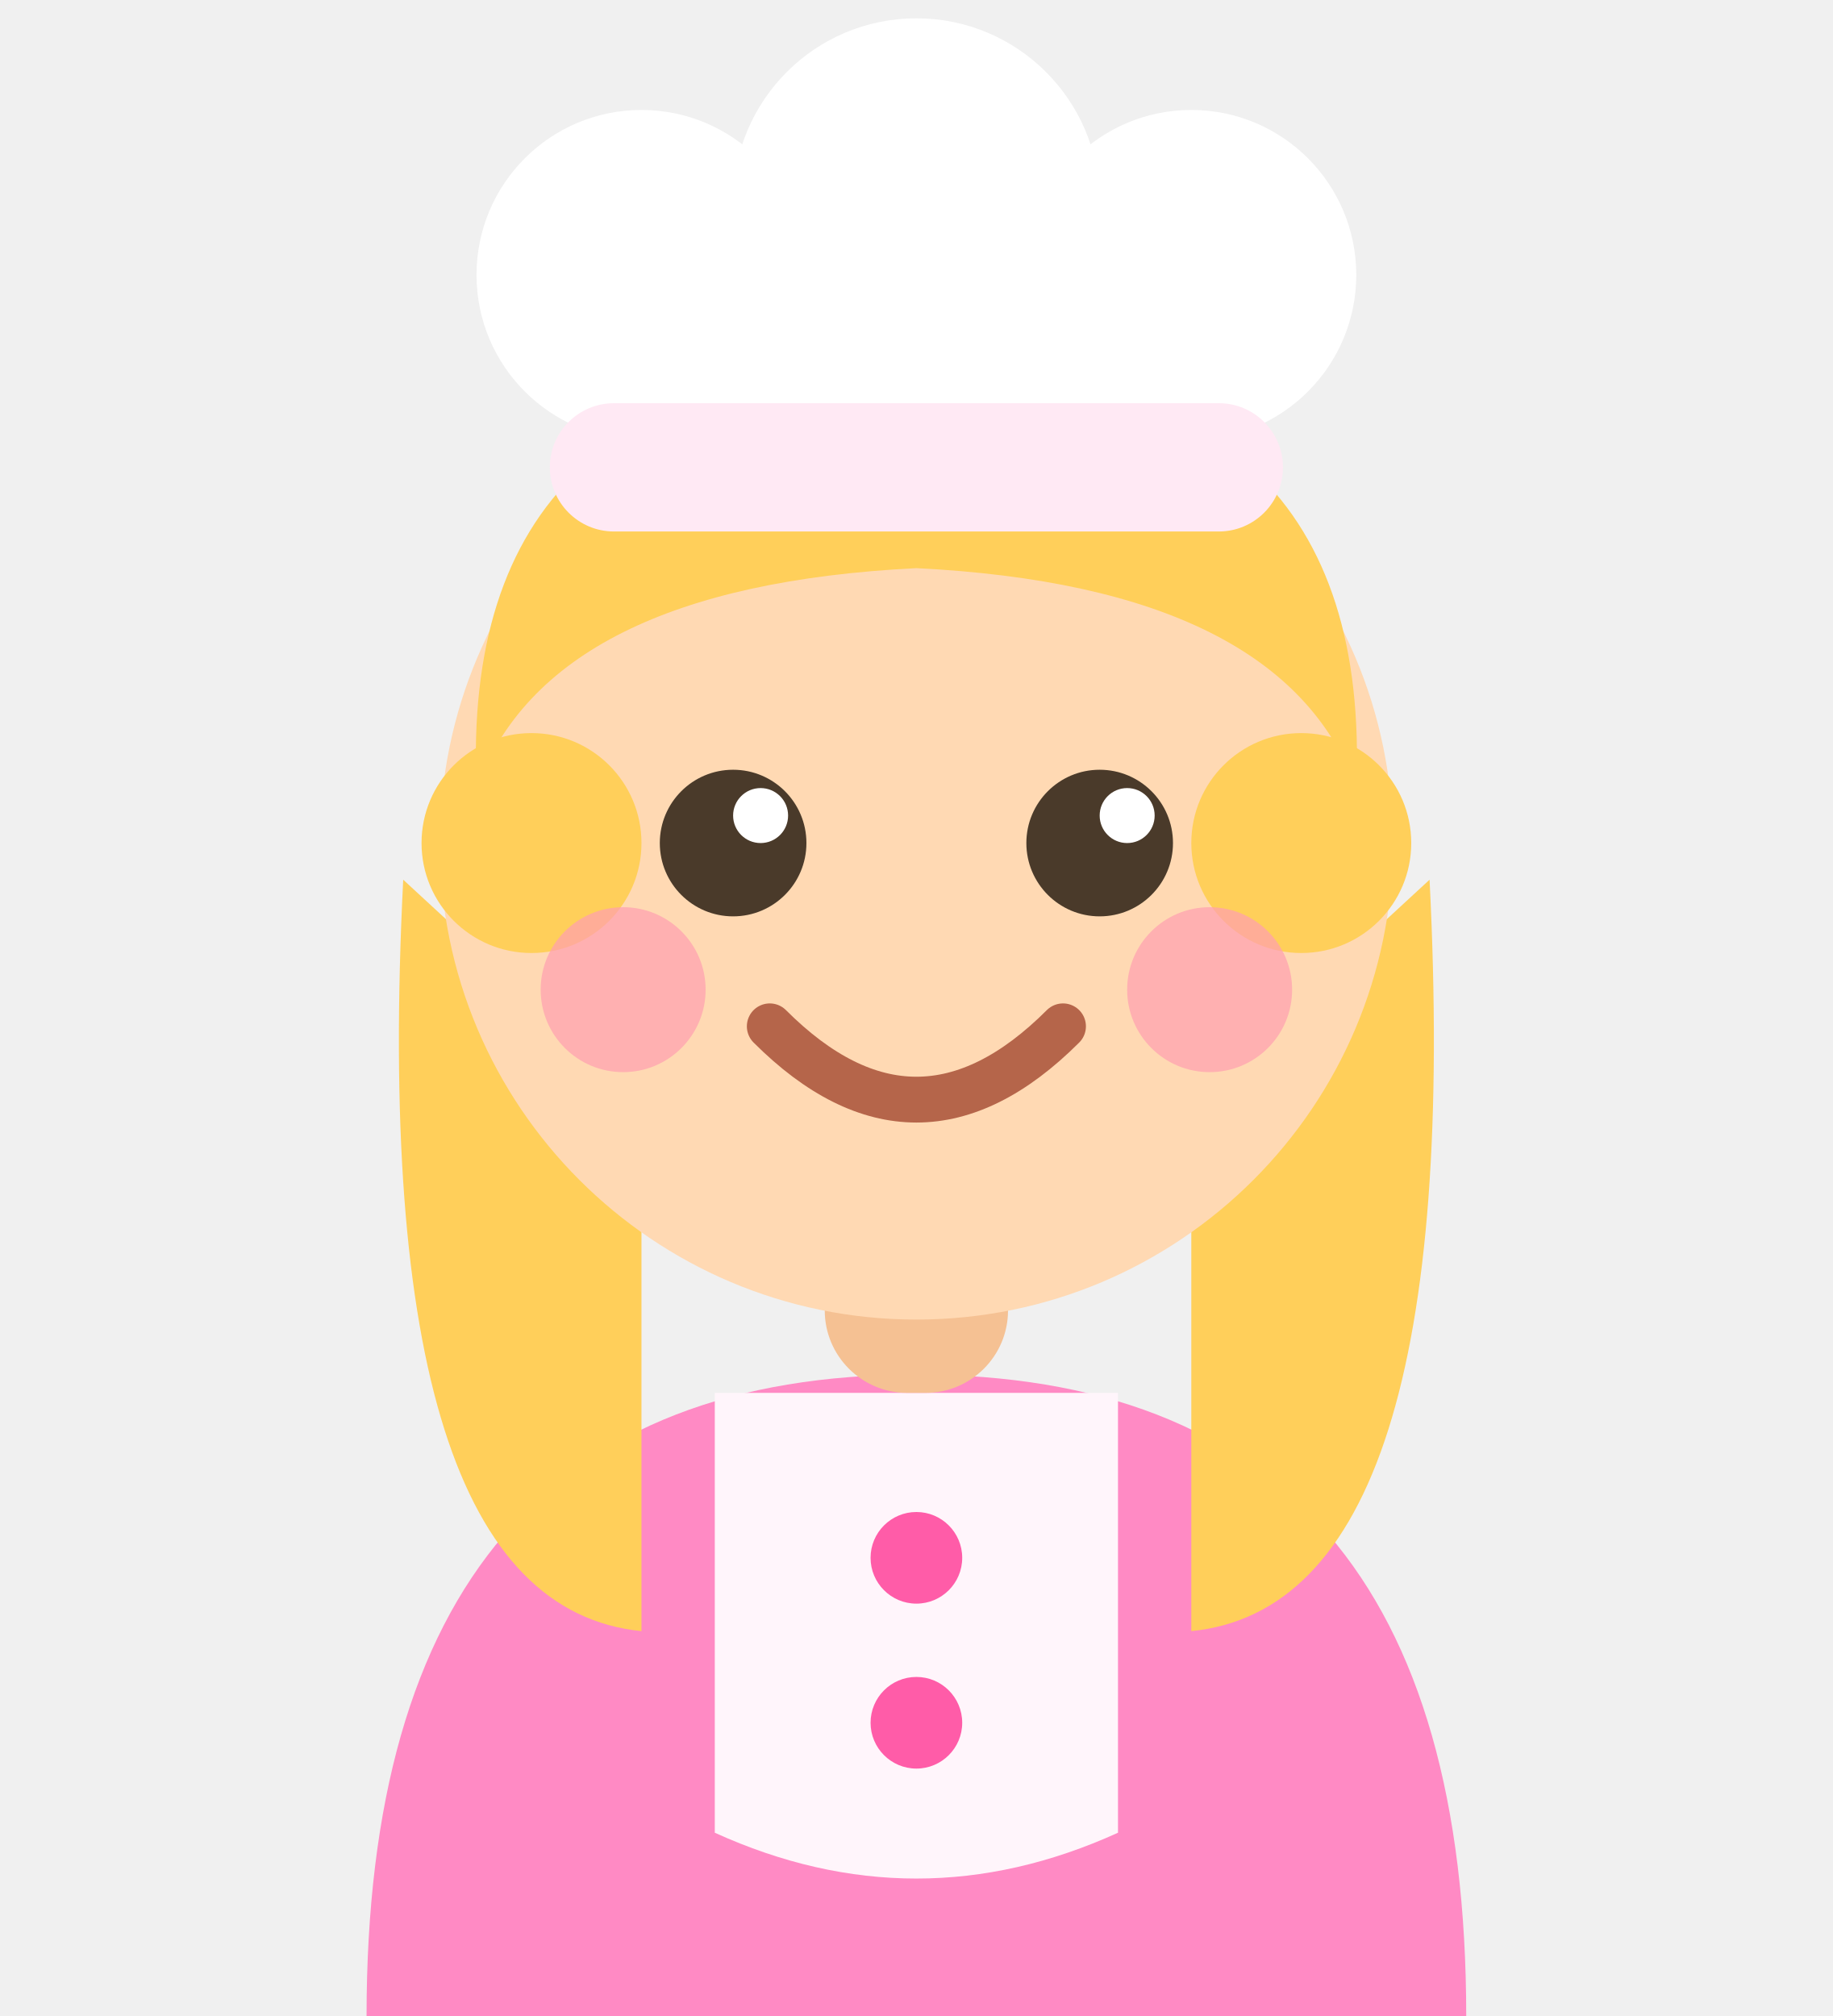
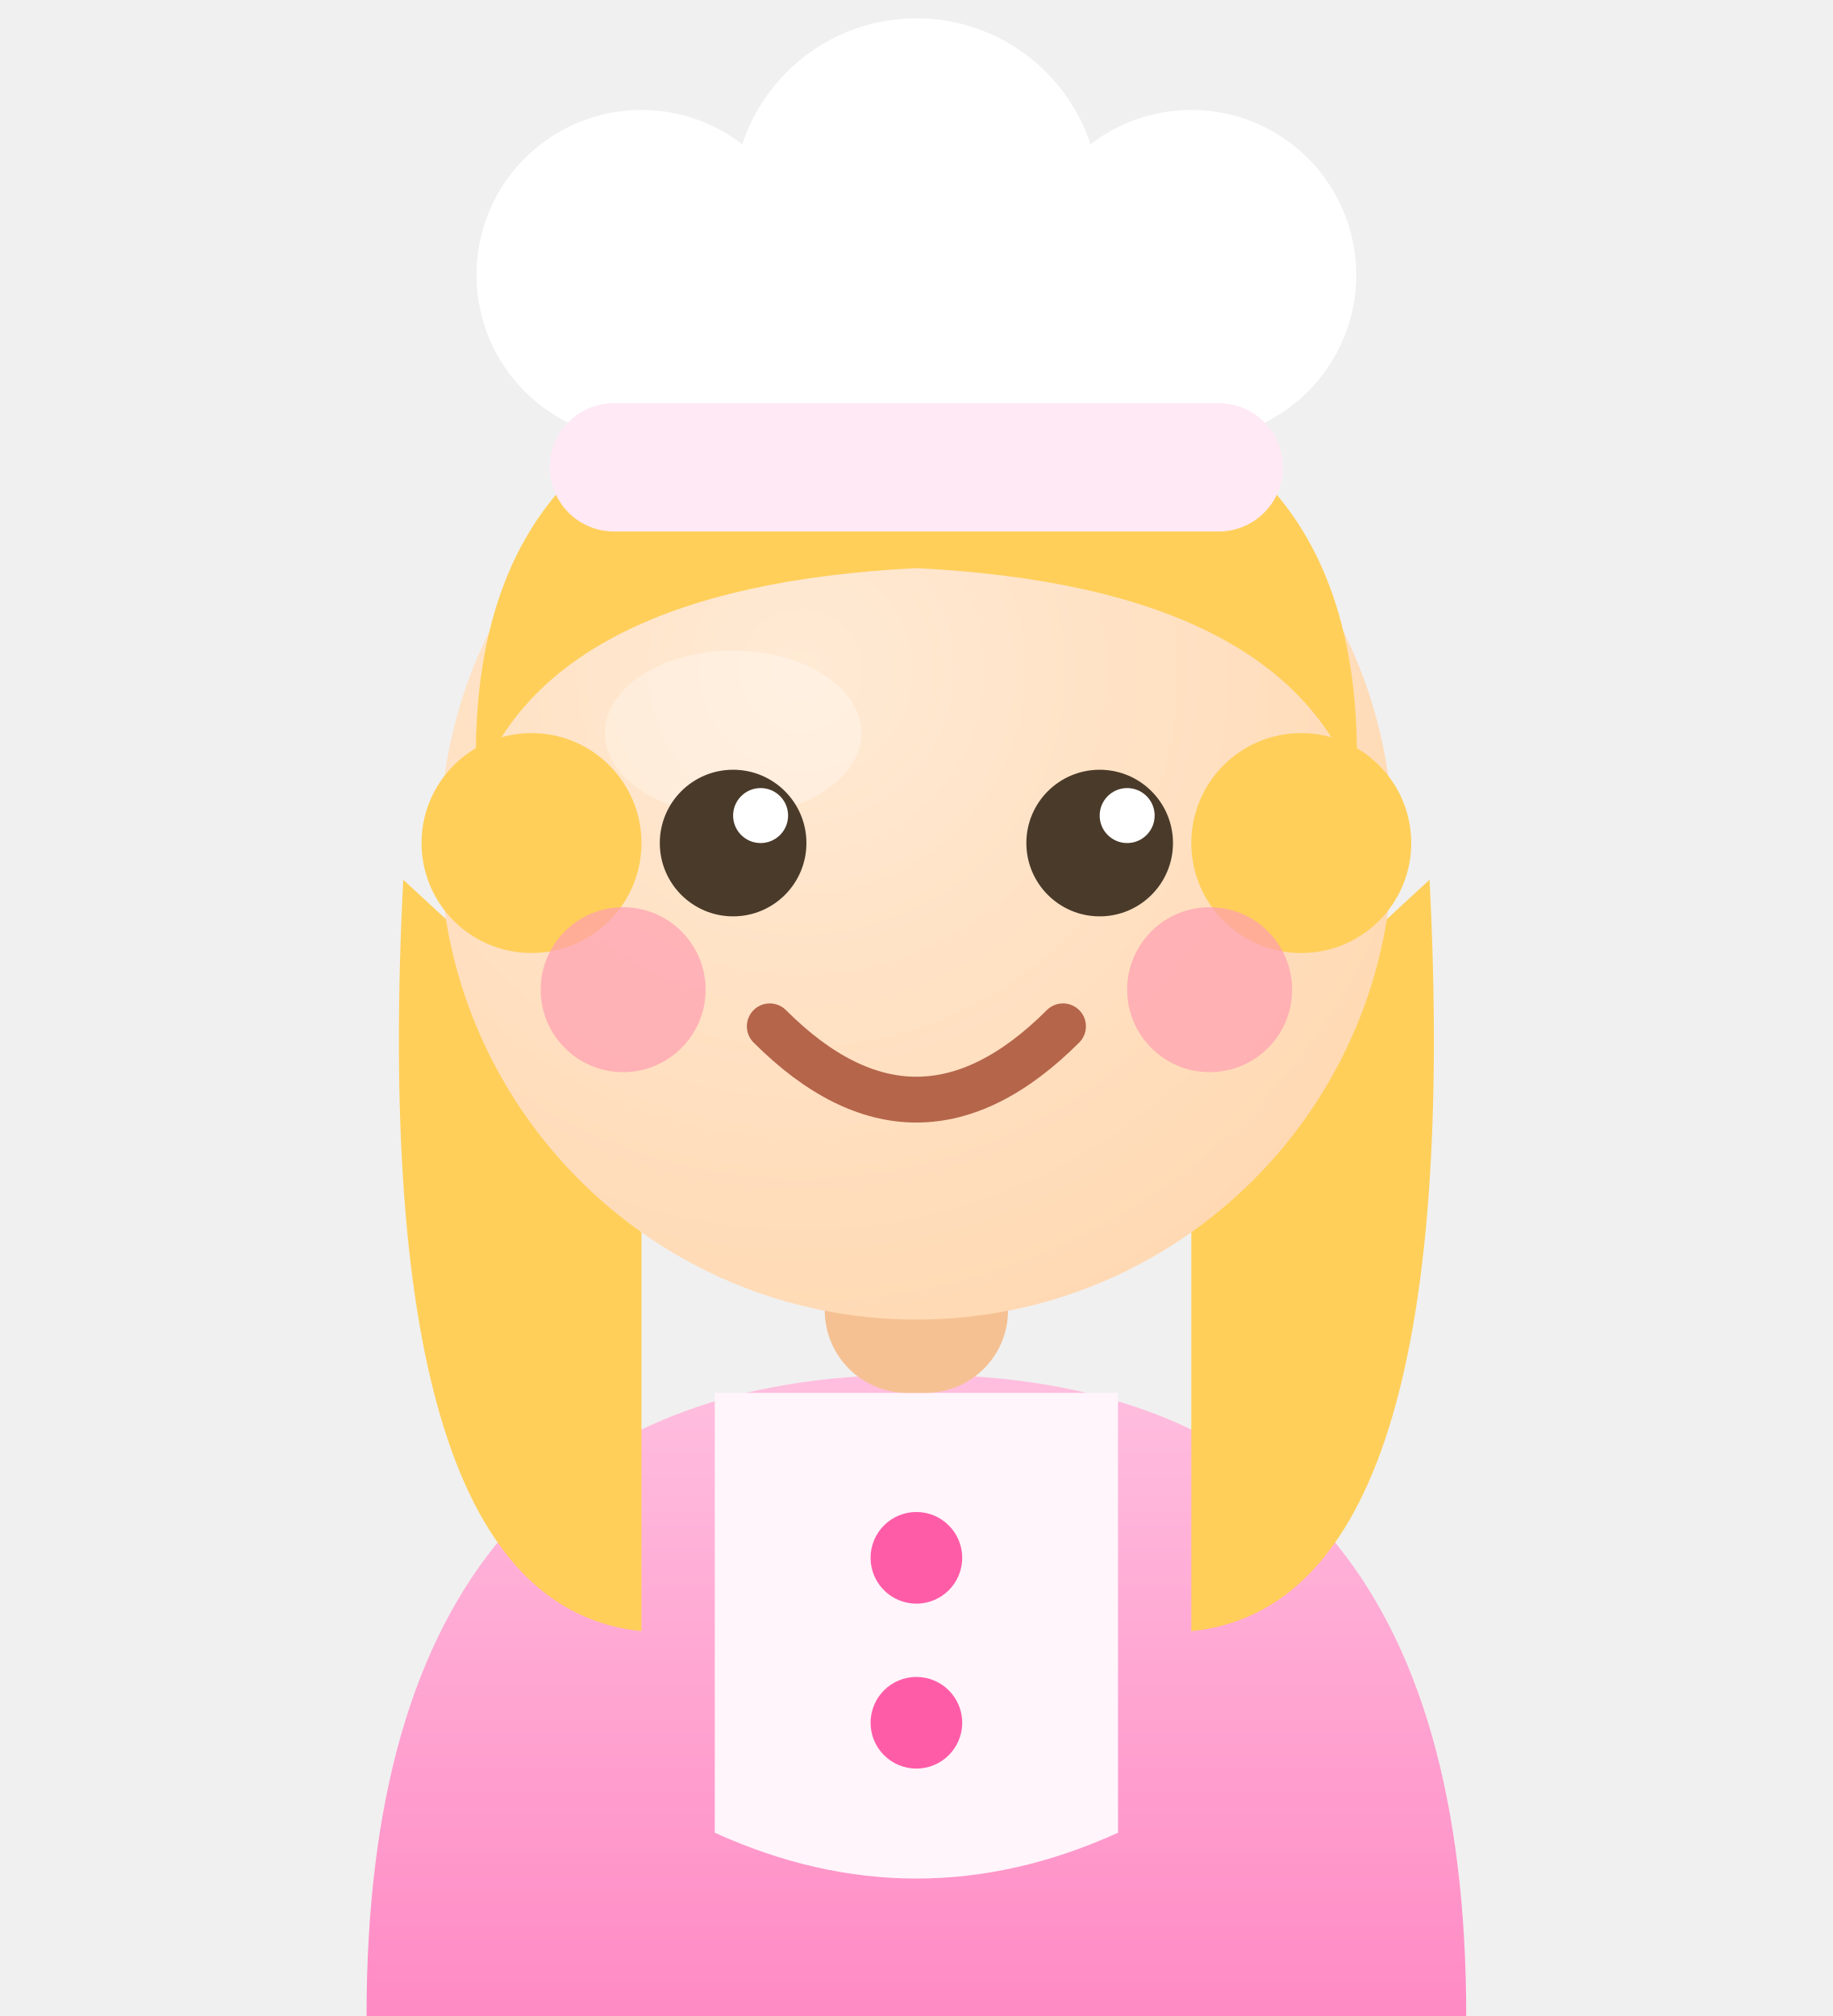
<svg xmlns="http://www.w3.org/2000/svg" viewBox="0 0 200 220" width="200" height="220">
-   <path d="M40 220 Q40 150 100 150 Q160 150 160 220 Z" fill="#ff8ac4" />
+   <defs>
+     <linearGradient id="bodyGrad" x1="0" y1="0" x2="0" y2="1">
+       <stop offset="0%" stop-color="#ffbfdf" />
+       <stop offset="100%" stop-color="#ff8ac4" />
+     </linearGradient>
+     <radialGradient id="headGrad" cx="38%" cy="32%" r="72%">
+       <stop offset="0%" stop-color="#ffead5" />
+       <stop offset="100%" stop-color="#ffd9b3" />
+     </radialGradient>
+   </defs>
+   <path d="M40 220 Q40 150 100 150 Q160 150 160 220 Z" fill="url(#bodyGrad)" />
  <path d="M78 152 H122 V200 Q100 210 78 200 Z" fill="#fff5fb" />
  <circle cx="100" cy="170" r="5" fill="#ff5ca8" />
  <circle cx="100" cy="188" r="5" fill="#ff5ca8" />
  <rect x="90" y="128" width="20" height="24" rx="9" fill="#f5c193" />
  <path d="M44 96 Q40 175 70 178 L70 120 Z" fill="#ffcf5a" />
  <path d="M156 96 Q160 175 130 178 L130 120 Z" fill="#ffcf5a" />
-   <circle cx="100" cy="92" r="52" fill="#ffd9b3" />
+   <circle cx="100" cy="92" r="52" fill="url(#headGrad)" />
  <path d="M52 86 Q50 40 100 40 Q150 40 148 86 Q140 64 100 62 Q60 64 52 86 Z" fill="#ffcf5a" />
  <circle cx="58" cy="92" r="12" fill="#ffcf5a" />
  <circle cx="142" cy="92" r="12" fill="#ffcf5a" />
+   <ellipse cx="80" cy="80" rx="14" ry="9" fill="#ffffff" opacity="0.3" />
  <ellipse cx="100" cy="34" rx="42" ry="20" fill="#ffffff" />
  <circle cx="70" cy="30" r="18" fill="#ffffff" />
  <circle cx="100" cy="22" r="20" fill="#ffffff" />
  <circle cx="130" cy="30" r="18" fill="#ffffff" />
  <rect x="60" y="44" width="80" height="14" rx="7" fill="#ffe9f4" />
  <circle cx="80" cy="92" r="8" fill="#4a3a2a" />
  <circle cx="120" cy="92" r="8" fill="#4a3a2a" />
  <circle cx="83" cy="89" r="3" fill="#fff" />
  <circle cx="123" cy="89" r="3" fill="#fff" />
  <circle cx="68" cy="108" r="9" fill="#ff9eb0" opacity="0.7" />
  <circle cx="132" cy="108" r="9" fill="#ff9eb0" opacity="0.7" />
  <path d="M84 112 Q100 128 116 112" fill="none" stroke="#b5654a" stroke-width="5" stroke-linecap="round" />
</svg>
